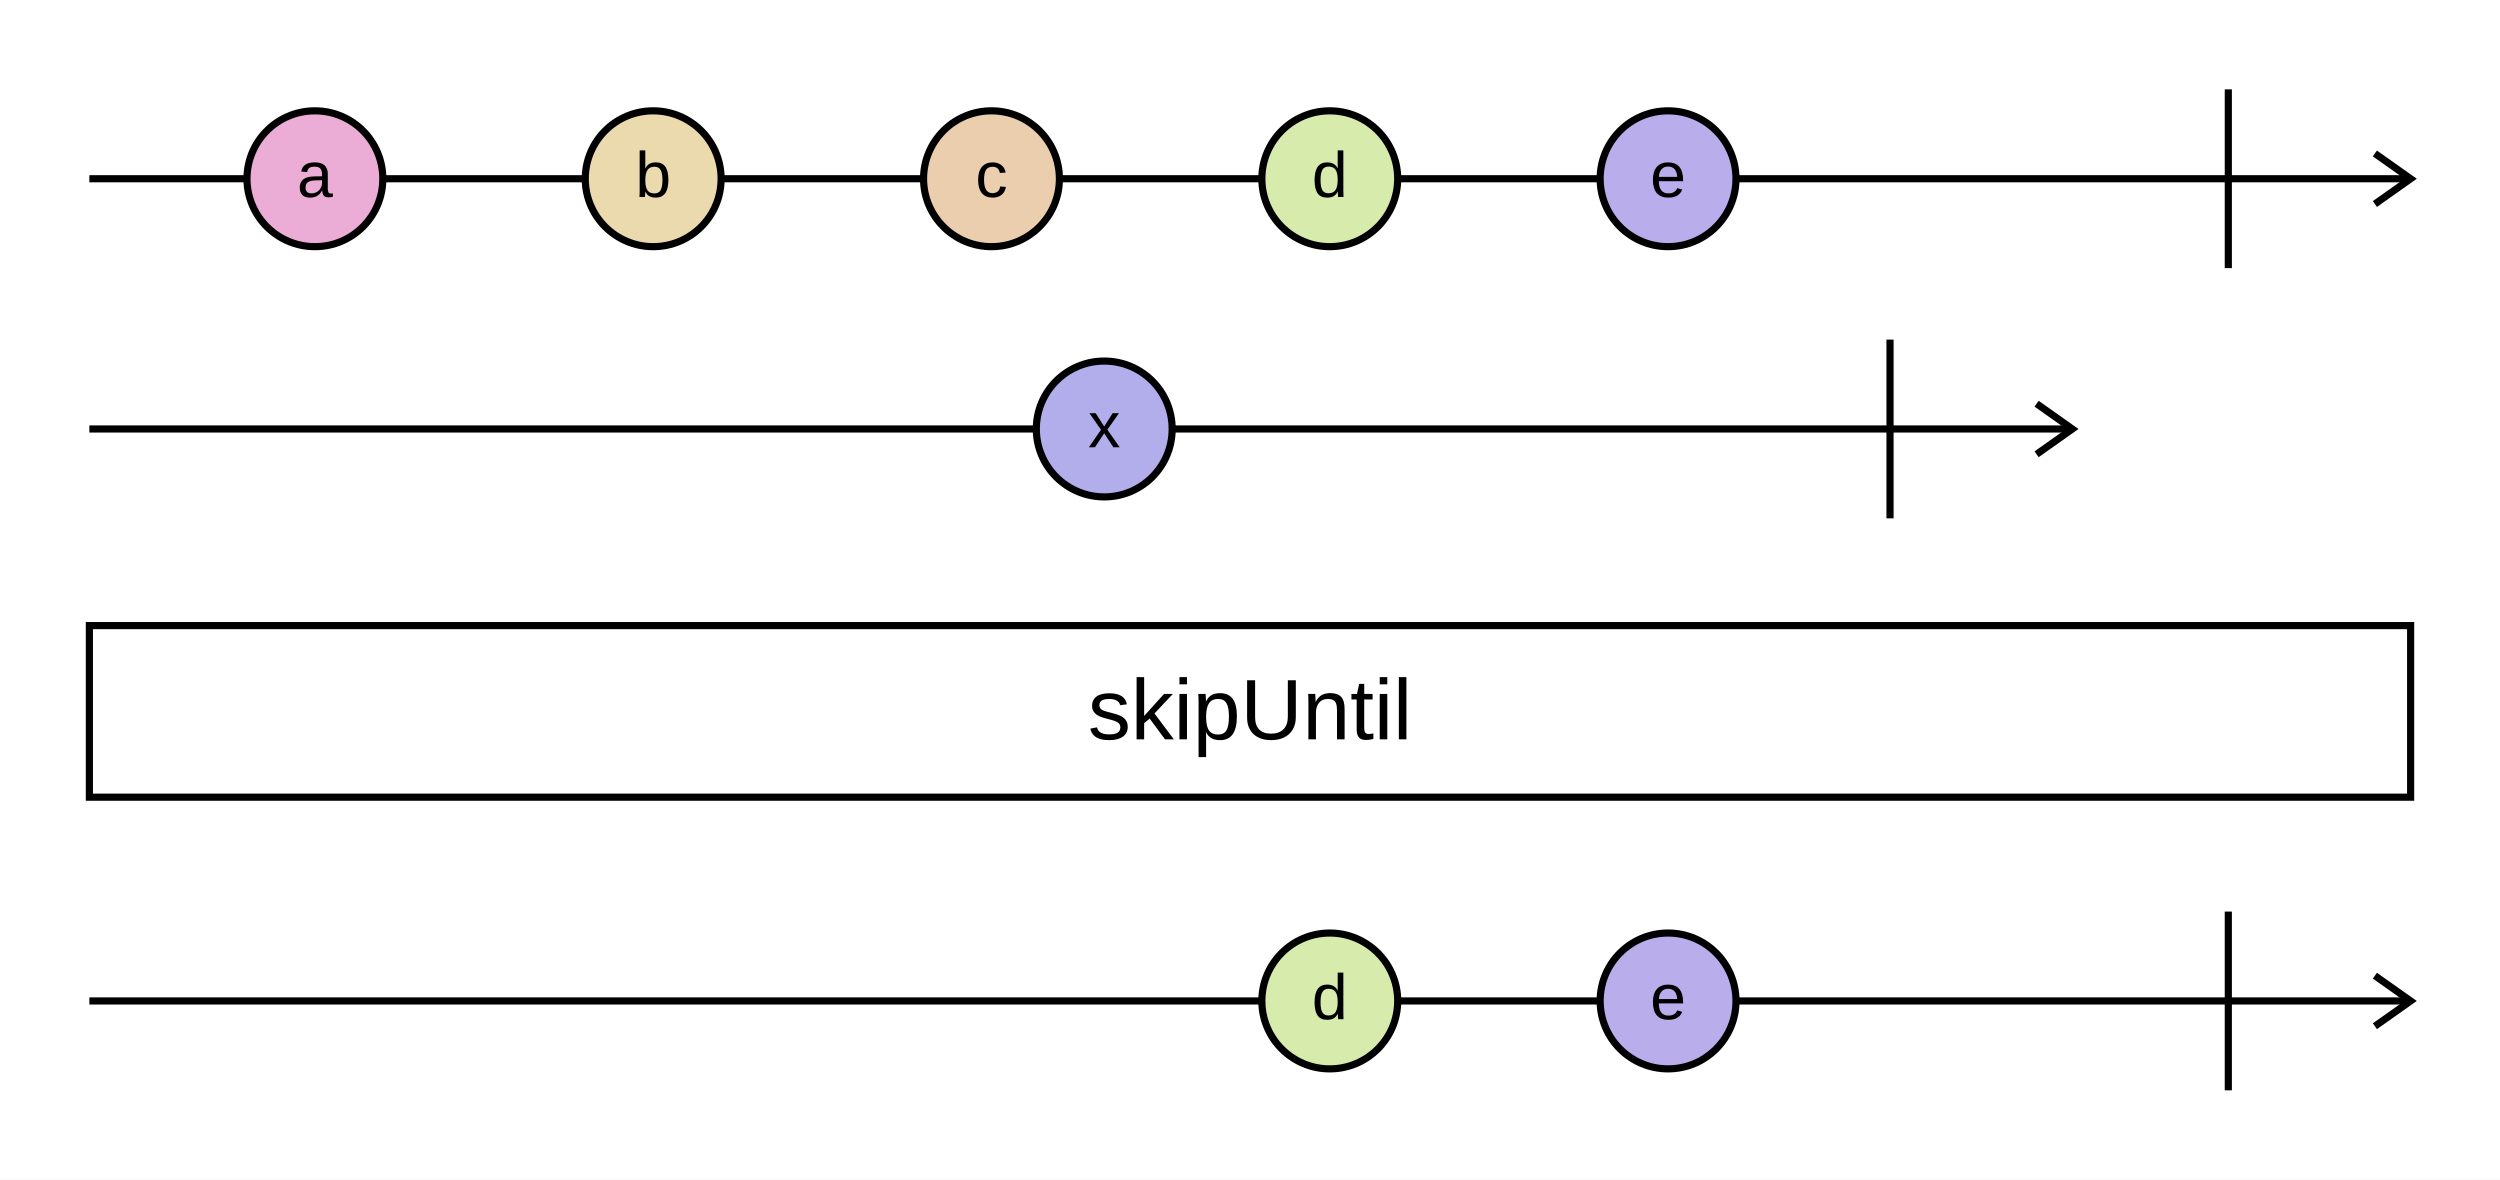
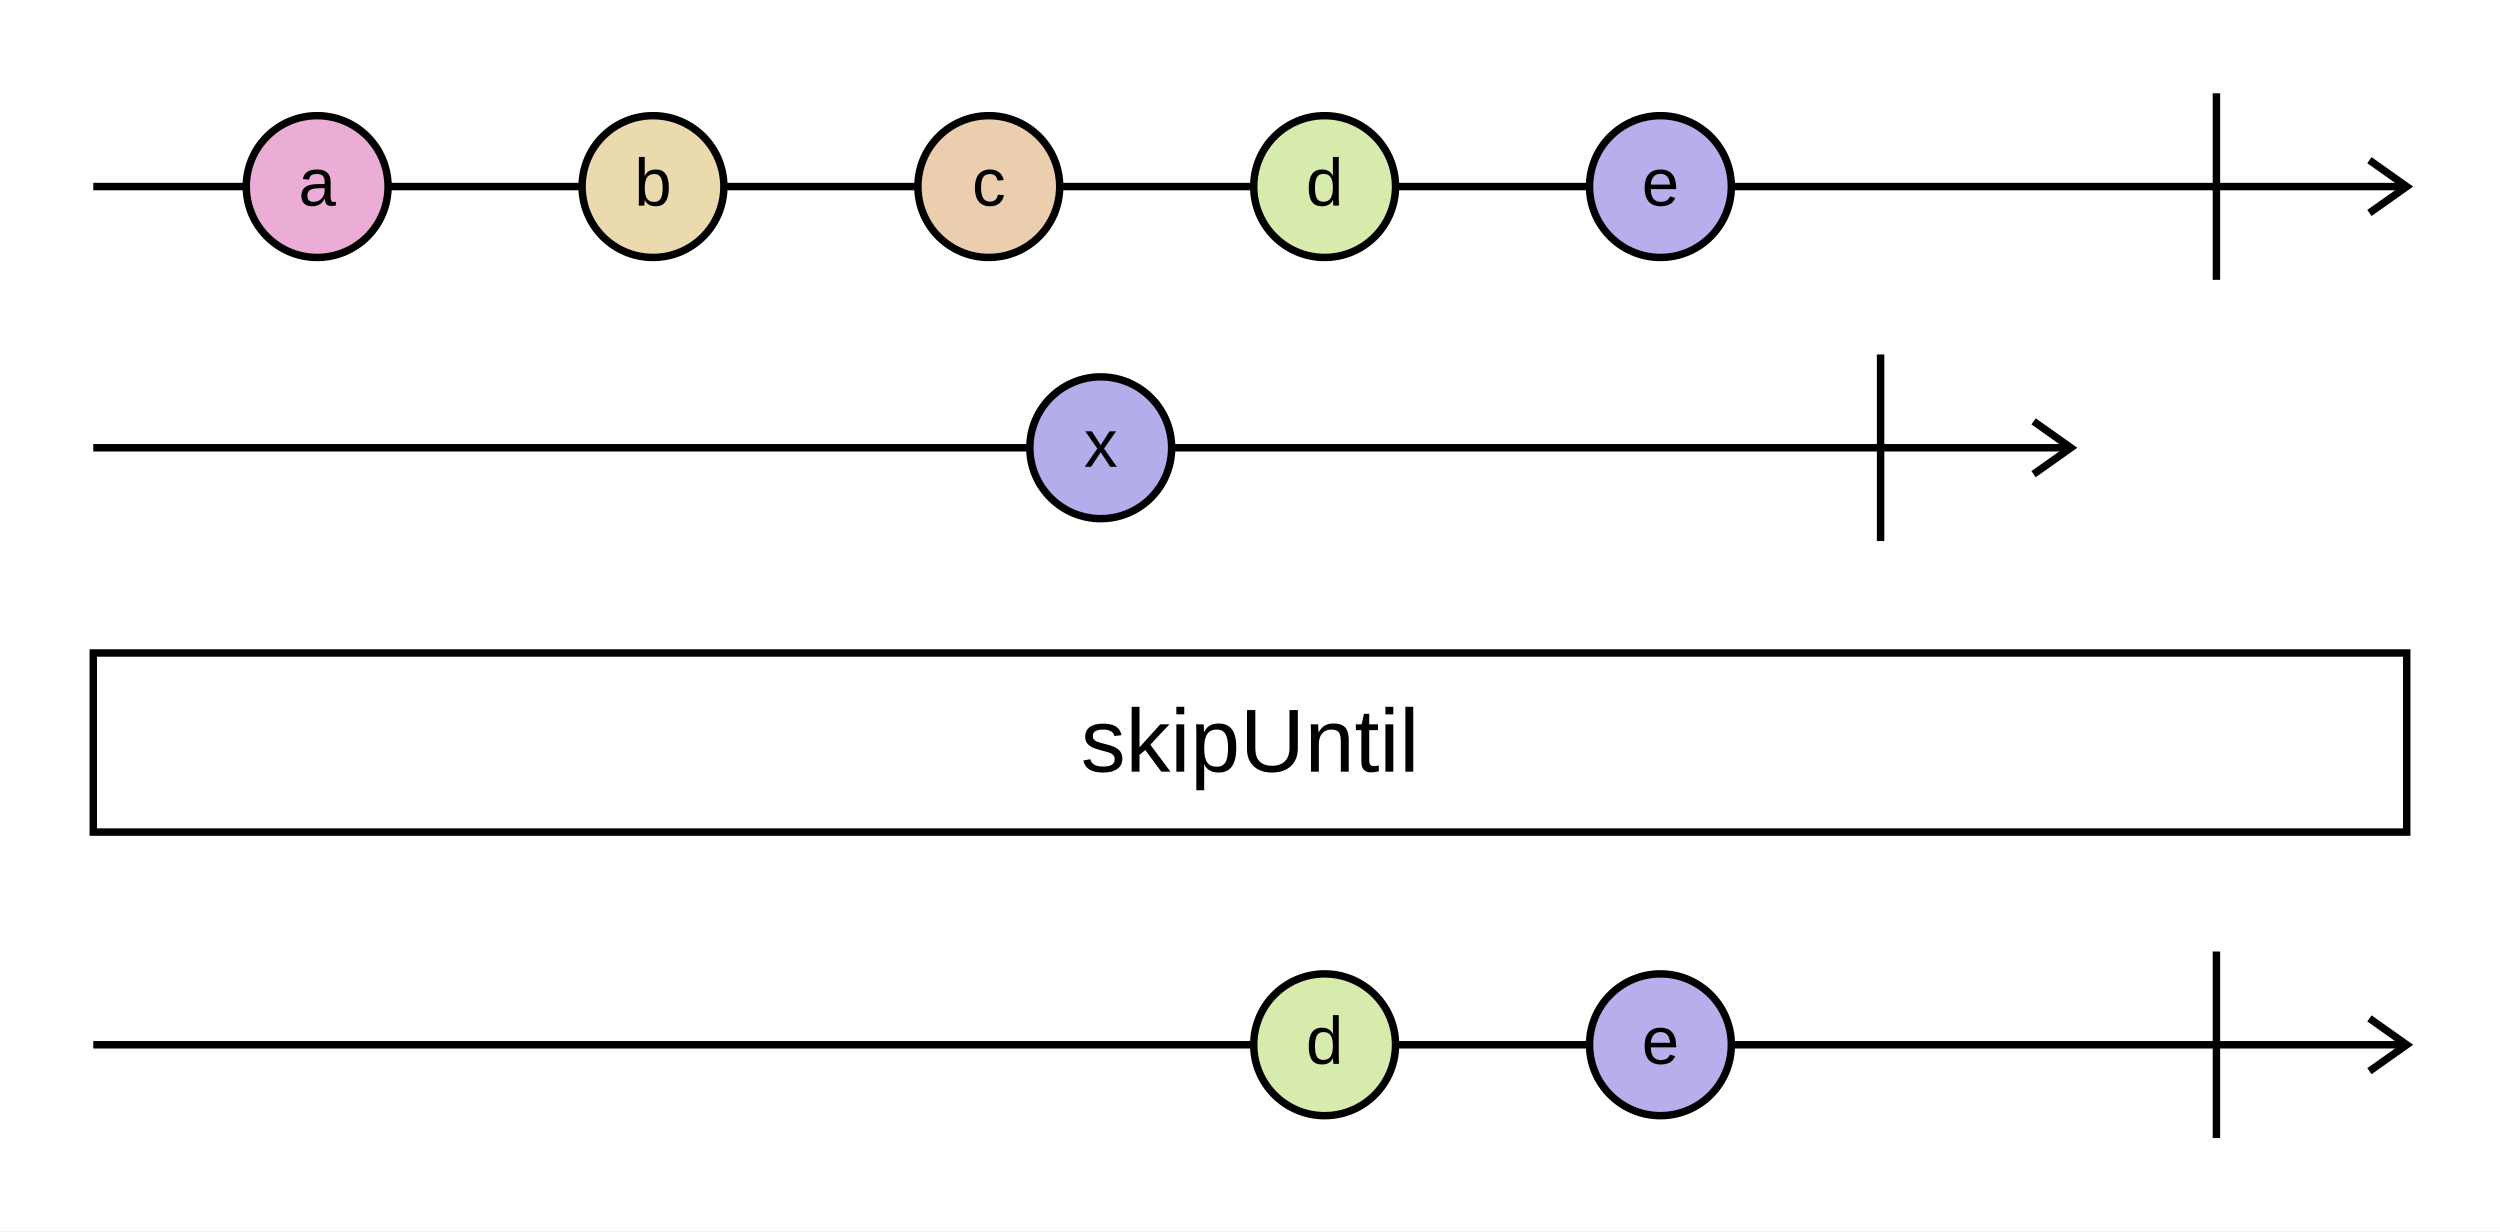
- <svg xmlns="http://www.w3.org/2000/svg" viewBox="0 0 699.333 330" width="699.333" height="330">
-   <rect x="0" y="0" fill="white" width="699.333" height="330" />
+ <svg xmlns="http://www.w3.org/2000/svg" viewBox="0 0 670 330" width="670" height="330">
+   <rect x="0" y="0" fill="white" width="670" height="330" />
  <g transform="translate(25 25)">
    <g transform="translate(0 0)">
      <g>
-         <line x1="0" y1="25" x2="649.333" y2="25" stroke="black" stroke-width="2" />
-         <polyline points="639.333,17.929 649.333,25 639.333,32.071" stroke="black" stroke-width="2" fill="none" />
+         <line x1="0" y1="25" x2="620" y2="25" stroke="black" stroke-width="2" />
+         <polyline points="610,17.929 620,25 610,32.071" stroke="black" stroke-width="2" fill="none" />
      </g>
-       <g transform="translate(598.3335 0) translate(0 0)">
+       <g transform="translate(569 0) translate(0 0)">
        <line x1="0" y1="0" x2="0" y2="50" stroke="black" stroke-width="2" />
      </g>
-       <g transform="translate(421.6141 0) translate(0 0)">
+       <g transform="translate(400 0) translate(0 0)">
        <ellipse cx="20" cy="25" rx="19" ry="19" fill="hsl(252.62, 60%, 80%)" stroke="black" stroke-width="2" />
        <text x="20" y="25" fill="black" font-family="Arial, Helvetica, sans-serif" font-size="18px" font-weight="normal" font-style="normal" dominant-baseline="middle" text-anchor="middle">e</text>
      </g>
-       <g transform="translate(326.9825 0) translate(0 0)">
+       <g transform="translate(310 0) translate(0 0)">
        <ellipse cx="20" cy="25" rx="19" ry="19" fill="hsl(79.047, 60%, 80%)" stroke="black" stroke-width="2" />
        <text x="20" y="25" fill="black" font-family="Arial, Helvetica, sans-serif" font-size="18px" font-weight="normal" font-style="normal" dominant-baseline="middle" text-anchor="middle">d</text>
      </g>
-       <g transform="translate(232.3509 0) translate(0 0)">
+       <g transform="translate(220 0) translate(0 0)">
        <ellipse cx="20" cy="25" rx="19" ry="19" fill="hsl(31.663, 60%, 80%)" stroke="black" stroke-width="2" />
        <text x="20" y="25" fill="black" font-family="Arial, Helvetica, sans-serif" font-size="18px" font-weight="normal" font-style="normal" dominant-baseline="middle" text-anchor="middle">c</text>
      </g>
-       <g transform="translate(137.7193 0) translate(0 0)">
+       <g transform="translate(130 0) translate(0 0)">
        <ellipse cx="20" cy="25" rx="19" ry="19" fill="hsl(44.11, 60%, 80%)" stroke="black" stroke-width="2" />
        <text x="20" y="25" fill="black" font-family="Arial, Helvetica, sans-serif" font-size="18px" font-weight="normal" font-style="normal" dominant-baseline="middle" text-anchor="middle">b</text>
      </g>
-       <g transform="translate(43.08773 0) translate(0 0)">
+       <g transform="translate(40 0) translate(0 0)">
        <ellipse cx="20" cy="25" rx="19" ry="19" fill="hsl(320.927, 60%, 80%)" stroke="black" stroke-width="2" />
        <text x="20" y="25" fill="black" font-family="Arial, Helvetica, sans-serif" font-size="18px" font-weight="normal" font-style="normal" dominant-baseline="middle" text-anchor="middle">a</text>
      </g>
    </g>
    <g transform="translate(0 70)">
      <g>
-         <line x1="0" y1="25" x2="554.702" y2="25" stroke="black" stroke-width="2" />
-         <polyline points="544.702,17.929 554.702,25 544.702,32.071" stroke="black" stroke-width="2" fill="none" />
+         <line x1="0" y1="25" x2="530" y2="25" stroke="black" stroke-width="2" />
+         <polyline points="520,17.929 530,25 520,32.071" stroke="black" stroke-width="2" fill="none" />
      </g>
-       <g transform="translate(503.7019 0) translate(0 0)">
+       <g transform="translate(479 0) translate(0 0)">
        <line x1="0" y1="0" x2="0" y2="50" stroke="black" stroke-width="2" />
      </g>
-       <g transform="translate(263.8948 0) translate(0 0)">
+       <g transform="translate(250 0) translate(0 0)">
        <ellipse cx="20" cy="25" rx="19" ry="19" fill="hsl(244.061, 60%, 80%)" stroke="black" stroke-width="2" />
        <text x="20" y="25" fill="black" font-family="Arial, Helvetica, sans-serif" font-size="18px" font-weight="normal" font-style="normal" dominant-baseline="middle" text-anchor="middle">x</text>
      </g>
    </g>
    <g transform="translate(0 140)">
-       <rect x="0" y="10" width="649.333" height="48" fill="white" stroke="black" stroke-width="2" rx="0" />
-       <text x="324.667" y="35px" fill="black" font-family="Arial, Helvetica, sans-serif" font-size="24px" font-weight="normal" font-style="normal" dominant-baseline="middle" text-anchor="middle" width="649.333">skipUntil</text>
+       <rect x="0" y="10" width="620" height="48" fill="white" stroke="black" stroke-width="2" rx="0" />
+       <text x="310" y="35px" fill="black" font-family="Arial, Helvetica, sans-serif" font-size="24px" font-weight="normal" font-style="normal" dominant-baseline="middle" text-anchor="middle" width="620">skipUntil</text>
    </g>
    <g transform="translate(0 230)">
      <g>
-         <line x1="0" y1="25" x2="649.333" y2="25" stroke="black" stroke-width="2" />
-         <polyline points="639.333,17.929 649.333,25 639.333,32.071" stroke="black" stroke-width="2" fill="none" />
+         <line x1="0" y1="25" x2="620" y2="25" stroke="black" stroke-width="2" />
+         <polyline points="610,17.929 620,25 610,32.071" stroke="black" stroke-width="2" fill="none" />
      </g>
-       <g transform="translate(598.3335 0) translate(0 0)">
+       <g transform="translate(569 0) translate(0 0)">
        <line x1="0" y1="0" x2="0" y2="50" stroke="black" stroke-width="2" />
      </g>
-       <g transform="translate(421.6141 0) translate(0 0)">
+       <g transform="translate(400 0) translate(0 0)">
        <ellipse cx="20" cy="25" rx="19" ry="19" fill="hsl(252.62, 60%, 80%)" stroke="black" stroke-width="2" />
        <text x="20" y="25" fill="black" font-family="Arial, Helvetica, sans-serif" font-size="18px" font-weight="normal" font-style="normal" dominant-baseline="middle" text-anchor="middle">e</text>
      </g>
-       <g transform="translate(326.9825 0) translate(0 0)">
+       <g transform="translate(310 0) translate(0 0)">
        <ellipse cx="20" cy="25" rx="19" ry="19" fill="hsl(79.047, 60%, 80%)" stroke="black" stroke-width="2" />
        <text x="20" y="25" fill="black" font-family="Arial, Helvetica, sans-serif" font-size="18px" font-weight="normal" font-style="normal" dominant-baseline="middle" text-anchor="middle">d</text>
      </g>
    </g>
  </g>
</svg>
